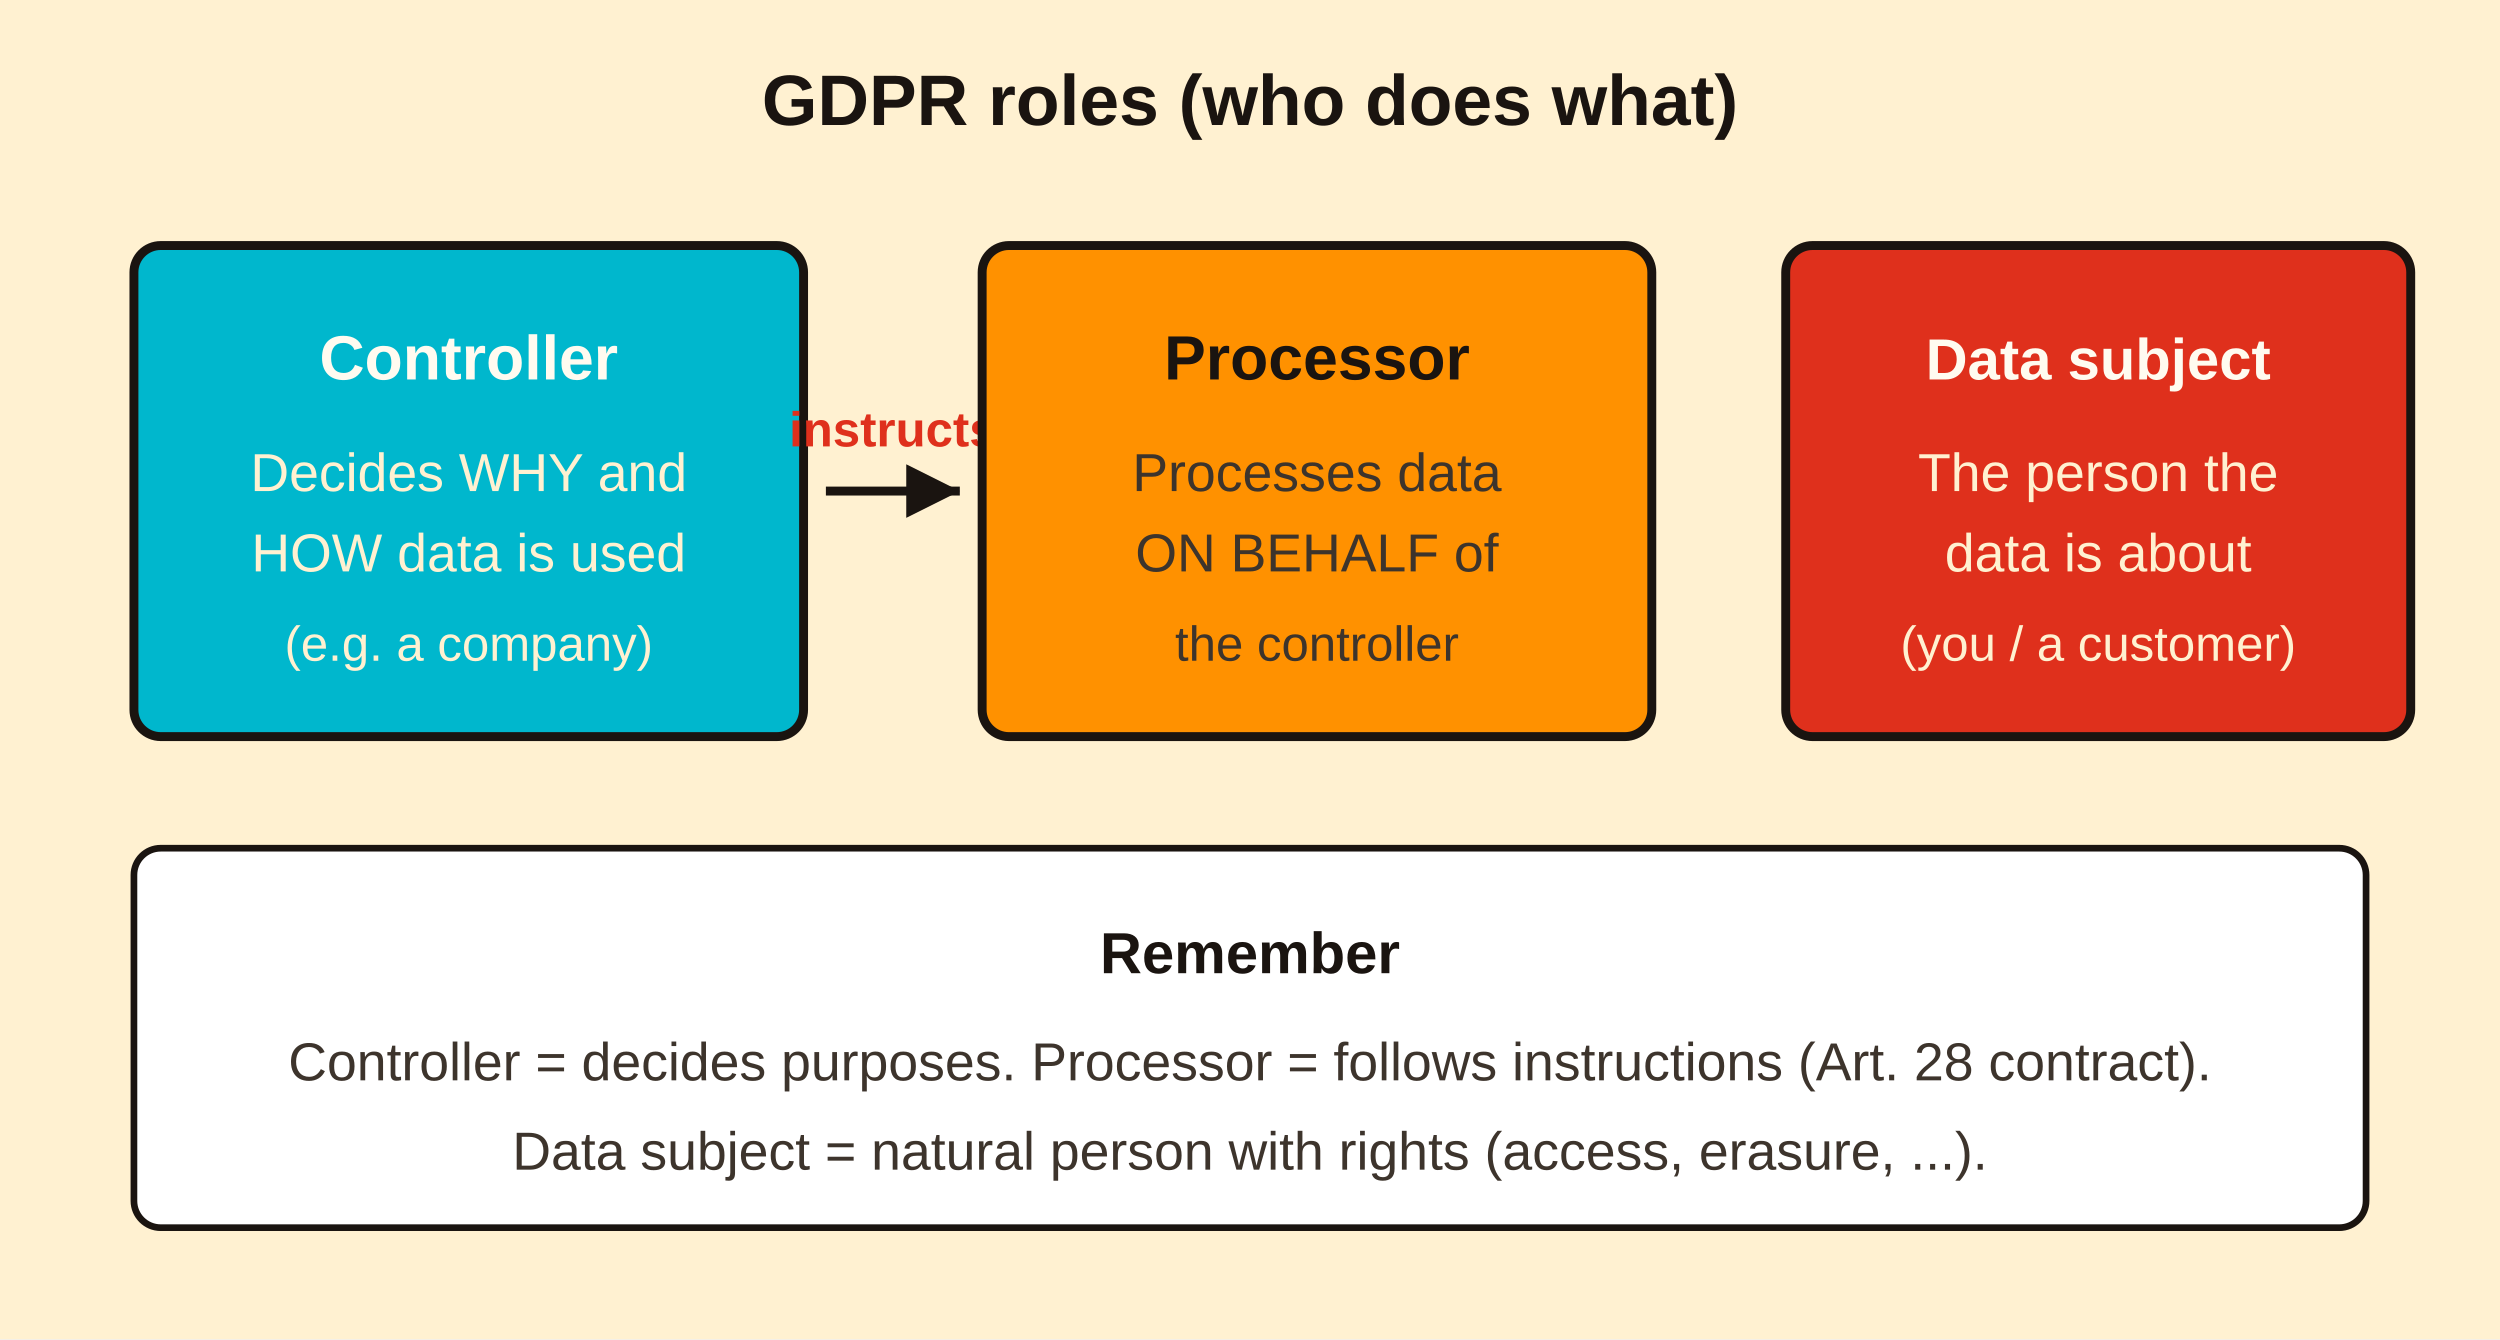
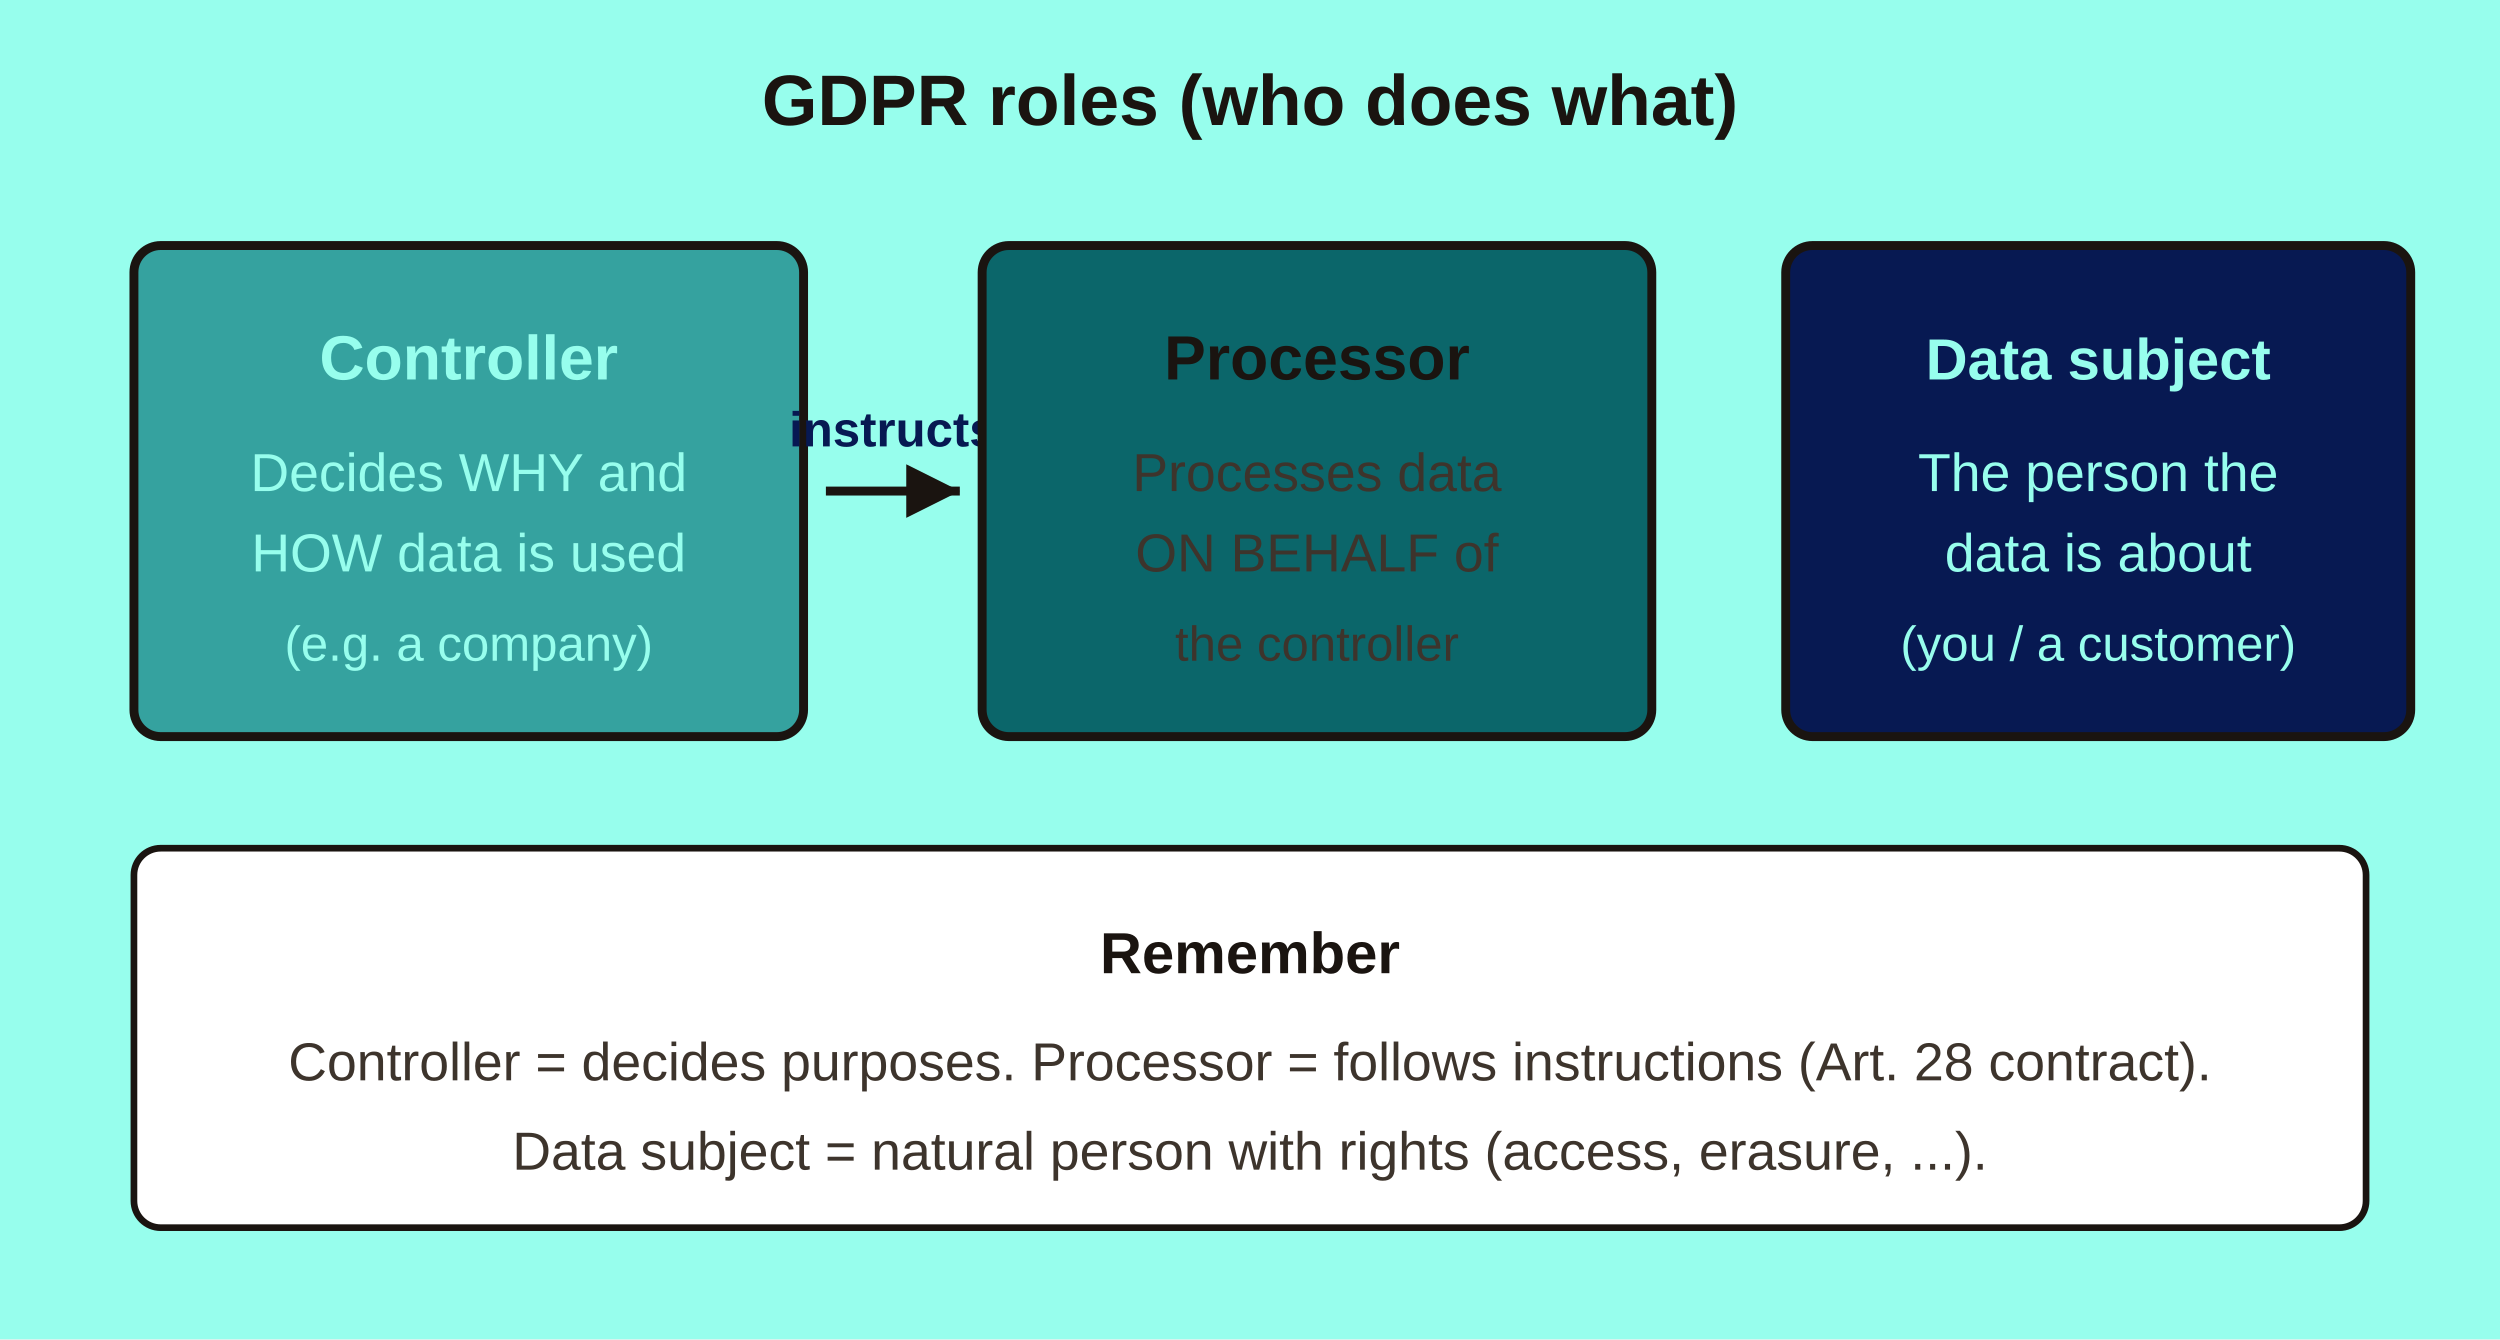
<svg xmlns="http://www.w3.org/2000/svg" viewBox="0 0 560 300" width="560" height="300" role="img" aria-label="GDPR roles: controller, processor, data subject">
-   <rect width="560" height="300" fill="#FFF1D1" />
+   <rect width="560" height="300" fill="#97FEED" />
  <text x="280" y="28" fill="#1A1410" font-size="16" font-weight="700" font-family="Segoe UI, Arial, sans-serif" text-anchor="middle">GDPR roles (who does what)</text>
-   <rect x="30" y="55" width="150" height="110" rx="6" fill="#00B7CD" stroke="#1A1410" stroke-width="2" />
-   <text x="105" y="85" fill="#FFFBF0" font-size="14" font-weight="700" font-family="Segoe UI, Arial, sans-serif" text-anchor="middle">Controller</text>
-   <text x="105" y="110" fill="#FFF1D1" font-size="12" font-family="Segoe UI, Arial, sans-serif" text-anchor="middle">Decides WHY and</text>
-   <text x="105" y="128" fill="#FFF1D1" font-size="12" font-family="Segoe UI, Arial, sans-serif" text-anchor="middle">HOW data is used</text>
-   <text x="105" y="148" fill="#FFF1D1" font-size="11" font-family="Segoe UI, Arial, sans-serif" text-anchor="middle">(e.g. a company)</text>
+   <rect x="30" y="55" width="150" height="110" rx="6" fill="#35A29F" stroke="#1A1410" stroke-width="2" />
+   <text x="105" y="85" fill="#97FEED" font-size="14" font-weight="700" font-family="Segoe UI, Arial, sans-serif" text-anchor="middle">Controller</text>
+   <text x="105" y="110" fill="#97FEED" font-size="12" font-family="Segoe UI, Arial, sans-serif" text-anchor="middle">Decides WHY and</text>
+   <text x="105" y="128" fill="#97FEED" font-size="12" font-family="Segoe UI, Arial, sans-serif" text-anchor="middle">HOW data is used</text>
+   <text x="105" y="148" fill="#97FEED" font-size="11" font-family="Segoe UI, Arial, sans-serif" text-anchor="middle">(e.g. a company)</text>
  <path d="M185 110 H215" stroke="#1A1410" stroke-width="2" marker-end="url(#a)" />
  <defs>
    <marker id="a" markerWidth="8" markerHeight="8" refX="6" refY="3" orient="auto">
      <path d="M0,0 L6,3 L0,6 Z" fill="#1A1410" />
    </marker>
  </defs>
-   <text x="200" y="100" fill="#DF301C" font-size="11" font-weight="700" font-family="Segoe UI, Arial, sans-serif" text-anchor="middle">instructs</text>
-   <rect x="220" y="55" width="150" height="110" rx="6" fill="#FF9100" stroke="#1A1410" stroke-width="2" />
+   <text x="200" y="100" fill="#071952" font-size="11" font-weight="700" font-family="Segoe UI, Arial, sans-serif" text-anchor="middle">instructs</text>
+   <rect x="220" y="55" width="150" height="110" rx="6" fill="#0B666A" stroke="#1A1410" stroke-width="2" />
  <text x="295" y="85" fill="#1A1410" font-size="14" font-weight="700" font-family="Segoe UI, Arial, sans-serif" text-anchor="middle">Processor</text>
  <text x="295" y="110" fill="#3D342C" font-size="12" font-family="Segoe UI, Arial, sans-serif" text-anchor="middle">Processes data</text>
  <text x="295" y="128" fill="#3D342C" font-size="12" font-family="Segoe UI, Arial, sans-serif" text-anchor="middle">ON BEHALF of</text>
  <text x="295" y="148" fill="#3D342C" font-size="11" font-family="Segoe UI, Arial, sans-serif" text-anchor="middle">the controller</text>
-   <rect x="400" y="55" width="140" height="110" rx="6" fill="#DF301C" stroke="#1A1410" stroke-width="2" />
-   <text x="470" y="85" fill="#FFFBF0" font-size="13" font-weight="700" font-family="Segoe UI, Arial, sans-serif" text-anchor="middle">Data subject</text>
-   <text x="470" y="110" fill="#FFF1D1" font-size="12" font-family="Segoe UI, Arial, sans-serif" text-anchor="middle">The person the</text>
-   <text x="470" y="128" fill="#FFF1D1" font-size="12" font-family="Segoe UI, Arial, sans-serif" text-anchor="middle">data is about</text>
-   <text x="470" y="148" fill="#FFF1D1" font-size="11" font-family="Segoe UI, Arial, sans-serif" text-anchor="middle">(you / a customer)</text>
+   <rect x="400" y="55" width="140" height="110" rx="6" fill="#071952" stroke="#1A1410" stroke-width="2" />
+   <text x="470" y="85" fill="#97FEED" font-size="13" font-weight="700" font-family="Segoe UI, Arial, sans-serif" text-anchor="middle">Data subject</text>
+   <text x="470" y="110" fill="#97FEED" font-size="12" font-family="Segoe UI, Arial, sans-serif" text-anchor="middle">The person the</text>
+   <text x="470" y="128" fill="#97FEED" font-size="12" font-family="Segoe UI, Arial, sans-serif" text-anchor="middle">data is about</text>
+   <text x="470" y="148" fill="#97FEED" font-size="11" font-family="Segoe UI, Arial, sans-serif" text-anchor="middle">(you / a customer)</text>
  <rect x="30" y="190" width="500" height="85" rx="6" fill="#ffffff" stroke="#1A1410" stroke-width="1.5" />
  <text x="280" y="218" fill="#1A1410" font-size="13" font-weight="700" font-family="Segoe UI, Arial, sans-serif" text-anchor="middle">Remember</text>
  <text x="280" y="242" fill="#3D342C" font-size="12" font-family="Segoe UI, Arial, sans-serif" text-anchor="middle">Controller = decides purposes. Processor = follows instructions (Art. 28 contract).</text>
  <text x="280" y="262" fill="#3D342C" font-size="12" font-family="Segoe UI, Arial, sans-serif" text-anchor="middle">Data subject = natural person with rights (access, erasure, ...).</text>
</svg>
